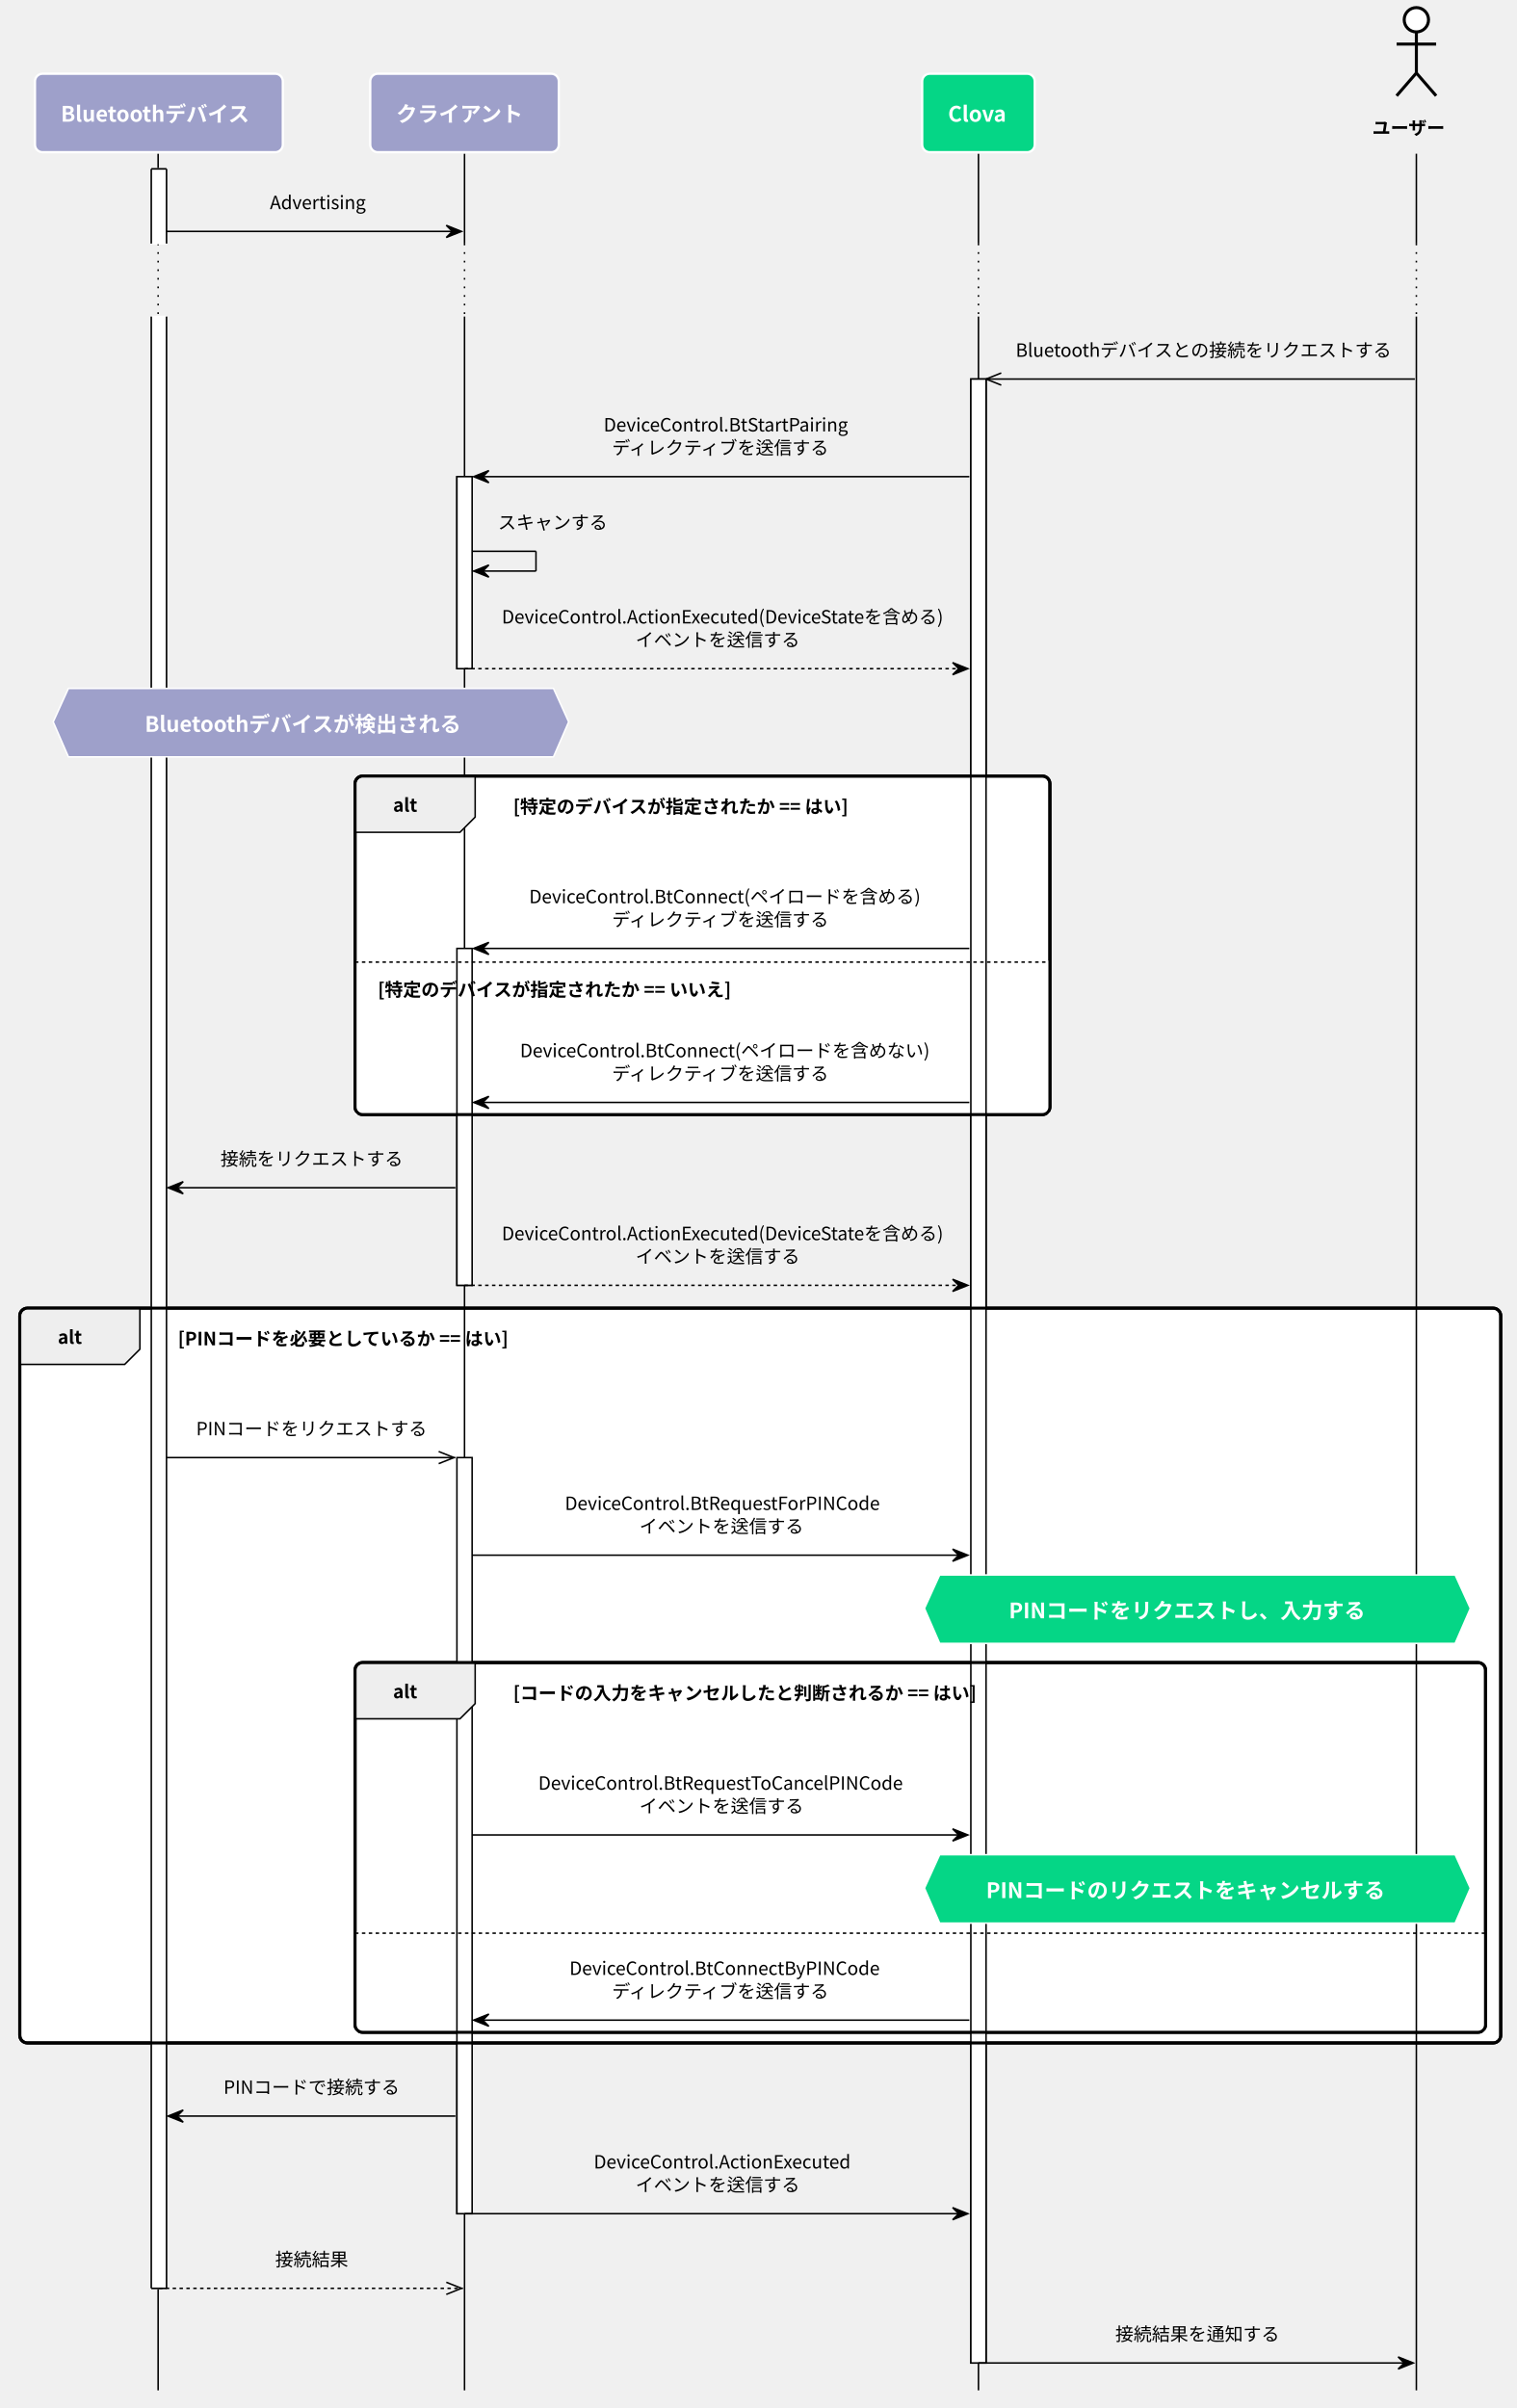
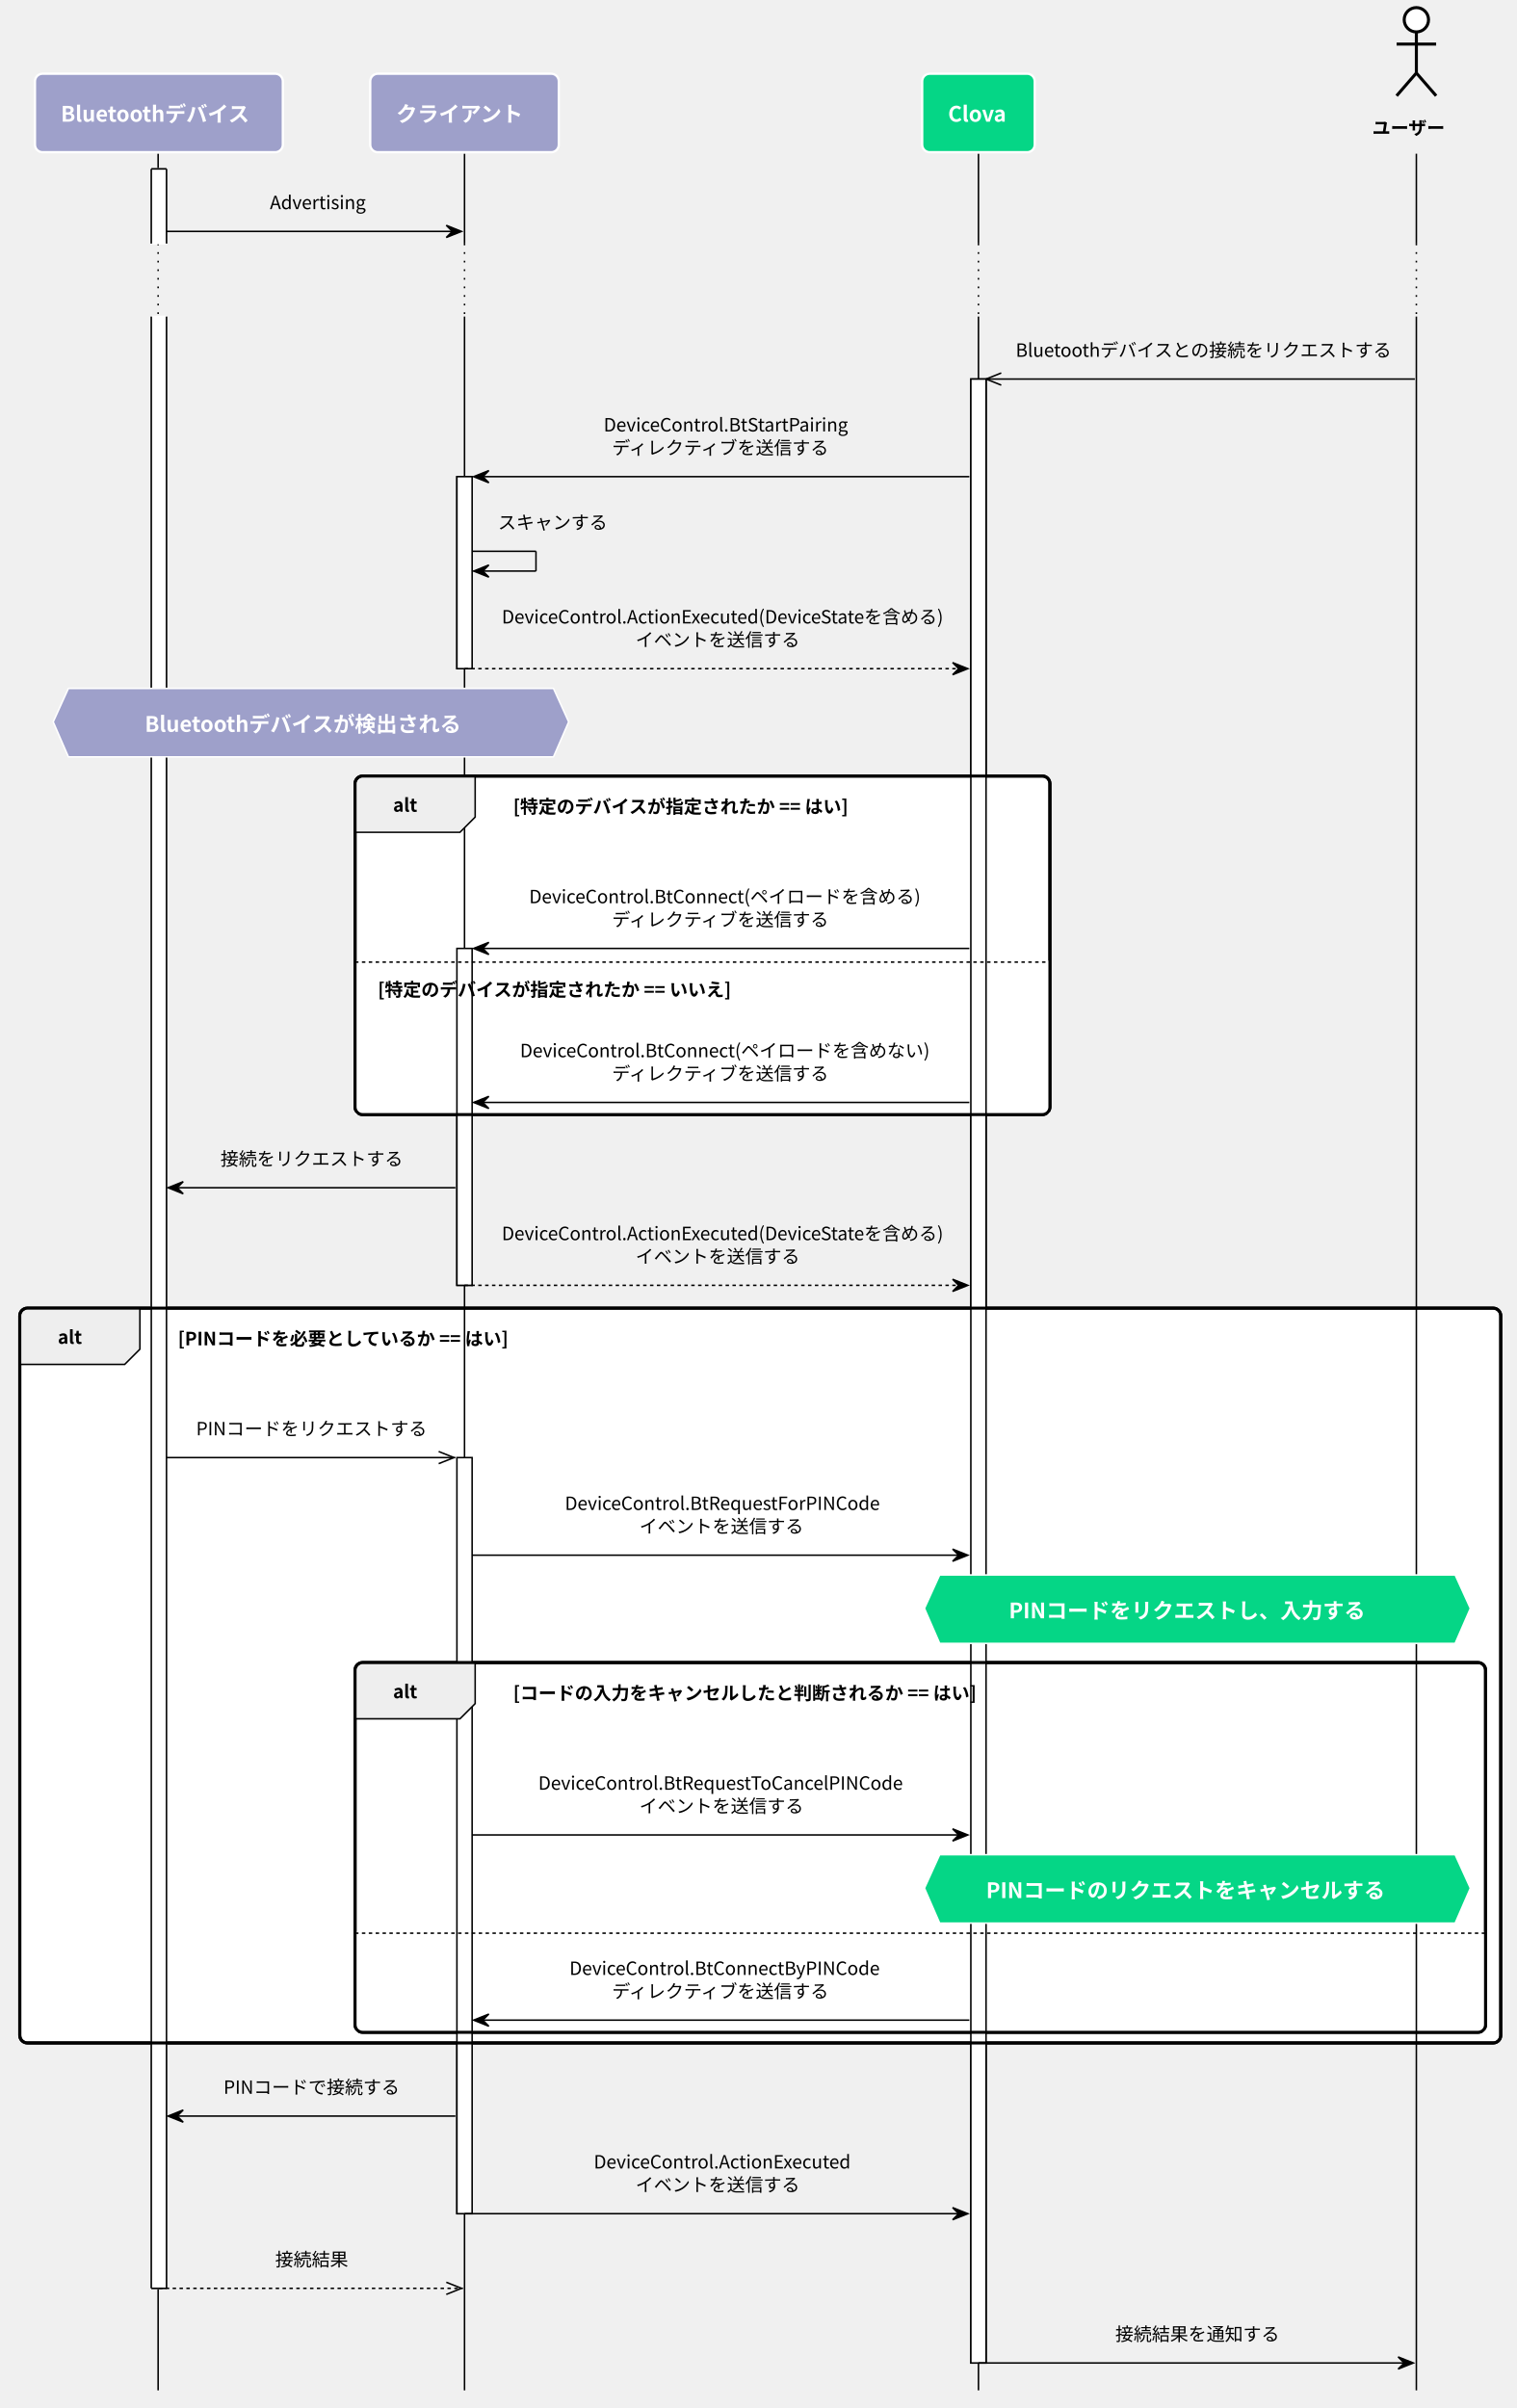
<svg xmlns="http://www.w3.org/2000/svg" contentScriptType="application/ecmascript" contentStyleType="text/css" height="1402.334px" preserveAspectRatio="none" style="width:883px;height:1402px;" version="1.1" viewBox="0 0 883 1402" width="883.541px" zoomAndPan="magnify">
  <defs />
  <g>
    <rect fill="#FFFFFF" height="43.463" style="stroke: #FFFFFF; stroke-width: 0.885;" width="8.853" x="88.088" y="98.353" />
    <line style="stroke: #000000; stroke-width: 0.885;" x1="88.088" x2="88.088" y1="98.353" y2="141.816" />
    <line style="stroke: #000000; stroke-width: 0.885;" x1="96.942" x2="96.942" y1="98.353" y2="141.816" />
    <line style="stroke: #000000; stroke-width: 0.885;" x1="88.088" x2="96.942" y1="98.353" y2="98.353" />
    <rect fill="#FFFFFF" height="1148.014" style="stroke: #FFFFFF; stroke-width: 0.885;" width="8.853" x="88.088" y="184.311" />
    <line style="stroke: #000000; stroke-width: 0.885;" x1="88.088" x2="88.088" y1="184.311" y2="1332.325" />
    <line style="stroke: #000000; stroke-width: 0.885;" x1="96.942" x2="96.942" y1="184.311" y2="1332.325" />
    <line style="stroke: #000000; stroke-width: 0.885;" x1="88.088" x2="96.942" y1="1332.325" y2="1332.325" />
    <rect fill="#FFFFFF" height="111.798" style="stroke: #000000; stroke-width: 0.885;" width="8.853" x="266.036" y="277.518" />
    <rect fill="#FFFFFF" height="196.152" style="stroke: #000000; stroke-width: 0.885;" width="8.853" x="266.036" y="552.199" />
    <rect fill="#FFFFFF" height="440.221" style="stroke: #000000; stroke-width: 0.885;" width="8.853" x="266.036" y="848.641" />
    <rect fill="#FFFFFF" height="1155.097" style="stroke: #000000; stroke-width: 0.885;" width="8.853" x="565.272" y="220.692" />
    <rect fill="#FFFFFF" height="197.12" rx="4.427" ry="4.427" style="stroke: #000000; stroke-width: 1.771;" width="404.587" x="206.72" y="451.827" />
    <rect fill="#FFFFFF" height="89.665" style="stroke: none; stroke-width: 0.885;" width="404.587" x="206.72" y="559.282" />
    <rect fill="#FFFFFF" height="427.827" rx="4.427" ry="4.427" style="stroke: #000000; stroke-width: 1.771;" width="862.294" x="11.509" y="761.631" />
    <rect fill="#FFFFFF" height="215.283" rx="4.427" ry="4.427" style="stroke: #000000; stroke-width: 1.771;" width="658.229" x="206.72" y="967.978" />
    <rect fill="#FFFFFF" height="58.597" style="stroke: none; stroke-width: 0.885;" width="658.229" x="206.72" y="1124.664" />
    <line style="stroke: #000000; stroke-width: 0.885;" x1="92.072" x2="92.072" y1="89.499" y2="141.816" />
    <line style="stroke: #000000; stroke-width: 0.885; stroke-dasharray: 1.0,4.0;" x1="92.072" x2="92.072" y1="141.816" y2="184.311" />
    <line style="stroke: #000000; stroke-width: 0.885;" x1="92.072" x2="92.072" y1="184.311" y2="1391.724" />
    <line style="stroke: #000000; stroke-width: 0.885;" x1="270.463" x2="270.463" y1="89.499" y2="141.816" />
    <line style="stroke: #000000; stroke-width: 0.885; stroke-dasharray: 1.0,4.0;" x1="270.463" x2="270.463" y1="141.816" y2="184.311" />
    <line style="stroke: #000000; stroke-width: 0.885;" x1="270.463" x2="270.463" y1="184.311" y2="1391.724" />
    <line style="stroke: #000000; stroke-width: 0.885;" x1="569.698" x2="569.698" y1="89.499" y2="141.816" />
    <line style="stroke: #000000; stroke-width: 0.885; stroke-dasharray: 1.0,4.0;" x1="569.698" x2="569.698" y1="141.816" y2="184.311" />
    <line style="stroke: #000000; stroke-width: 0.885;" x1="569.698" x2="569.698" y1="184.311" y2="1391.724" />
    <line style="stroke: #000000; stroke-width: 0.885;" x1="824.668" x2="824.668" y1="89.499" y2="141.816" />
    <line style="stroke: #000000; stroke-width: 0.885; stroke-dasharray: 1.0,4.0;" x1="824.668" x2="824.668" y1="141.816" y2="184.311" />
    <line style="stroke: #000000; stroke-width: 0.885;" x1="824.668" x2="824.668" y1="184.311" y2="1391.724" />
    <rect fill="#9EA0CA" height="45.69" rx="4.427" ry="4.427" style="stroke: #FFFFFF; stroke-width: 1.328;" width="144.306" x="20.362" y="42.924" />
-     <text fill="#FFFFFF" font-family="Noto Sans CJK KR" font-size="12.394" font-weight="bold" lengthAdjust="spacingAndGlyphs" textLength="114.205" x="35.413" y="70.841">Bluetoothデバイス</text>
+     <text fill="#FFFFFF" font-family="Noto Sans CJK JP" font-size="12.394" font-weight="bold" lengthAdjust="spacingAndGlyphs" textLength="114.205" x="35.413" y="70.841">Bluetoothデバイス</text>
    <rect fill="#9EA0CA" height="45.69" rx="4.427" ry="4.427" style="stroke: #FFFFFF; stroke-width: 1.328;" width="109.779" x="215.573" y="42.924" />
-     <text fill="#FFFFFF" font-family="Noto Sans CJK KR" font-size="12.394" font-weight="bold" lengthAdjust="spacingAndGlyphs" textLength="79.678" x="230.624" y="70.841">クライアント</text>
+     <text fill="#FFFFFF" font-family="Noto Sans CJK JP" font-size="12.394" font-weight="bold" lengthAdjust="spacingAndGlyphs" textLength="79.678" x="230.624" y="70.841">クライアント</text>
    <rect fill="#05D686" height="45.69" rx="4.427" ry="4.427" style="stroke: #FFFFFF; stroke-width: 1.328;" width="65.513" x="536.942" y="42.924" />
-     <text fill="#FFFFFF" font-family="Noto Sans CJK KR" font-size="12.394" font-weight="bold" lengthAdjust="spacingAndGlyphs" textLength="35.413" x="551.992" y="70.841">Clova</text>
-     <text fill="#000000" font-family="Noto Sans CJK KR" font-size="10.624" font-weight="bold" lengthAdjust="spacingAndGlyphs" textLength="46.036" x="798.994" y="78.312">ユーザー</text>
+     <text fill="#FFFFFF" font-family="Noto Sans CJK JP" font-size="12.394" font-weight="bold" lengthAdjust="spacingAndGlyphs" textLength="35.413" x="551.992" y="70.841">Clova</text>
+     <text fill="#000000" font-family="Noto Sans CJK JP" font-size="10.624" font-weight="bold" lengthAdjust="spacingAndGlyphs" textLength="46.036" x="798.994" y="78.312">ユーザー</text>
    <ellipse cx="824.668" cy="11.509" fill="#FFFFFF" rx="7.082" ry="7.082" style="stroke: #000000; stroke-width: 1.771;" />
    <path d="M824.668,18.591 L824.668,42.495 M813.159,25.674 L836.177,25.674 M824.668,42.495 L813.159,55.775 M824.668,42.495 L836.177,55.775 " fill="none" style="stroke: #000000; stroke-width: 1.771;" />
    <rect fill="#FFFFFF" height="43.463" style="stroke: #FFFFFF; stroke-width: 0.885;" width="8.853" x="88.088" y="98.353" />
    <line style="stroke: #000000; stroke-width: 0.885;" x1="88.088" x2="88.088" y1="98.353" y2="141.816" />
    <line style="stroke: #000000; stroke-width: 0.885;" x1="96.942" x2="96.942" y1="98.353" y2="141.816" />
    <line style="stroke: #000000; stroke-width: 0.885;" x1="88.088" x2="96.942" y1="98.353" y2="98.353" />
    <rect fill="#FFFFFF" height="1148.014" style="stroke: #FFFFFF; stroke-width: 0.885;" width="8.853" x="88.088" y="184.311" />
    <line style="stroke: #000000; stroke-width: 0.885;" x1="88.088" x2="88.088" y1="184.311" y2="1332.325" />
    <line style="stroke: #000000; stroke-width: 0.885;" x1="96.942" x2="96.942" y1="184.311" y2="1332.325" />
    <line style="stroke: #000000; stroke-width: 0.885;" x1="88.088" x2="96.942" y1="1332.325" y2="1332.325" />
    <rect fill="#FFFFFF" height="111.798" style="stroke: #000000; stroke-width: 0.885;" width="8.853" x="266.036" y="277.518" />
    <rect fill="#FFFFFF" height="196.152" style="stroke: #000000; stroke-width: 0.885;" width="8.853" x="266.036" y="552.199" />
    <rect fill="#FFFFFF" height="440.221" style="stroke: #000000; stroke-width: 0.885;" width="8.853" x="266.036" y="848.641" />
    <rect fill="#FFFFFF" height="1155.097" style="stroke: #000000; stroke-width: 0.885;" width="8.853" x="565.272" y="220.692" />
    <polygon fill="#000000" points="259.839,131.192,268.692,134.733,259.839,138.275,263.38,134.733" style="stroke: #000000; stroke-width: 0.885;" />
    <line style="stroke: #000000; stroke-width: 0.885;" x1="96.942" x2="265.151" y1="134.733" y2="134.733" />
-     <text fill="#000000" font-family="Noto Sans CJK KR" font-size="10.624" lengthAdjust="spacingAndGlyphs" textLength="53.119" x="157.143" y="121.775">Advertising</text>
+     <text fill="#000000" font-family="Noto Sans CJK JP" font-size="10.624" lengthAdjust="spacingAndGlyphs" textLength="53.119" x="157.143" y="121.775">Advertising</text>
    <line style="stroke: #000000; stroke-width: 0.885;" x1="574.125" x2="582.978" y1="220.692" y2="217.15" />
    <line style="stroke: #000000; stroke-width: 0.885;" x1="574.125" x2="582.978" y1="220.692" y2="224.233" />
    <line style="stroke: #000000; stroke-width: 0.885;" x1="574.125" x2="823.783" y1="220.692" y2="220.692" />
-     <text fill="#000000" font-family="Noto Sans CJK KR" font-size="10.624" lengthAdjust="spacingAndGlyphs" textLength="216.016" x="591.388" y="207.734">Bluetoothデバイスとの接続をリクエストする</text>
+     <text fill="#000000" font-family="Noto Sans CJK JP" font-size="10.624" lengthAdjust="spacingAndGlyphs" textLength="216.016" x="591.388" y="207.734">Bluetoothデバイスとの接続をリクエストする</text>
    <polygon fill="#000000" points="284.628,273.976,275.775,277.518,284.628,281.059,281.087,277.518" style="stroke: #000000; stroke-width: 0.885;" />
    <line style="stroke: #000000; stroke-width: 0.885;" x1="279.316" x2="564.386" y1="277.518" y2="277.518" />
-     <text fill="#000000" font-family="Noto Sans CJK KR" font-size="10.624" lengthAdjust="spacingAndGlyphs" textLength="137.223" x="351.469" y="251.197">DeviceControl.BtStartPairing</text>
-     <text fill="#000000" font-family="Noto Sans CJK KR" font-size="10.624" lengthAdjust="spacingAndGlyphs" textLength="127.485" x="356.338" y="264.56">ディレクティブを送信する</text>
+     <text fill="#000000" font-family="Noto Sans CJK JP" font-size="10.624" lengthAdjust="spacingAndGlyphs" textLength="137.223" x="351.469" y="251.197">DeviceControl.BtStartPairing</text>
+     <text fill="#000000" font-family="Noto Sans CJK JP" font-size="10.624" lengthAdjust="spacingAndGlyphs" textLength="127.485" x="356.338" y="264.56">ディレクティブを送信する</text>
    <line style="stroke: #000000; stroke-width: 0.885;" x1="274.889" x2="312.072" y1="320.981" y2="320.981" />
    <line style="stroke: #000000; stroke-width: 0.885;" x1="312.072" x2="312.072" y1="320.981" y2="332.49" />
    <line style="stroke: #000000; stroke-width: 0.885;" x1="275.775" x2="312.072" y1="332.49" y2="332.49" />
    <polygon fill="#000000" points="284.628,328.949,275.775,332.49,284.628,336.031,281.087,332.49" style="stroke: #000000; stroke-width: 0.885;" />
-     <text fill="#000000" font-family="Noto Sans CJK KR" font-size="10.624" lengthAdjust="spacingAndGlyphs" textLength="63.742" x="289.94" y="308.023">スキャンする</text>
+     <text fill="#000000" font-family="Noto Sans CJK JP" font-size="10.624" lengthAdjust="spacingAndGlyphs" textLength="63.742" x="289.94" y="308.023">スキャンする</text>
    <polygon fill="#000000" points="554.648,385.775,563.501,389.316,554.648,392.857,558.189,389.316" style="stroke: #000000; stroke-width: 0.885;" />
    <line style="stroke: #000000; stroke-width: 0.885; stroke-dasharray: 2.0,2.0;" x1="270.463" x2="559.96" y1="389.316" y2="389.316" />
-     <text fill="#000000" font-family="Noto Sans CJK KR" font-size="10.624" lengthAdjust="spacingAndGlyphs" textLength="251.429" x="292.153" y="362.995">DeviceControl.ActionExecuted(DeviceStateを含める)</text>
-     <text fill="#000000" font-family="Noto Sans CJK KR" font-size="10.624" lengthAdjust="spacingAndGlyphs" textLength="95.614" x="370.06" y="376.358">イベントを送信する</text>
+     <text fill="#000000" font-family="Noto Sans CJK JP" font-size="10.624" lengthAdjust="spacingAndGlyphs" textLength="251.429" x="292.153" y="362.995">DeviceControl.ActionExecuted(DeviceStateを含める)</text>
+     <text fill="#000000" font-family="Noto Sans CJK JP" font-size="10.624" lengthAdjust="spacingAndGlyphs" textLength="95.614" x="370.06" y="376.358">イベントを送信する</text>
    <polygon fill="#9EA0CA" points="39.839,400.825,322.253,400.825,331.107,420.302,322.253,440.664,39.839,440.664,30.986,420.302,39.839,400.825" style="stroke: #FFFFFF; stroke-width: 0.885;" />
-     <text fill="#FFFFFF" font-family="Noto Sans CJK KR" font-size="12.394" font-weight="bold" lengthAdjust="spacingAndGlyphs" textLength="193.883" x="84.326" y="426.086">Bluetoothデバイスが検出される</text>
+     <text fill="#FFFFFF" font-family="Noto Sans CJK JP" font-size="12.394" font-weight="bold" lengthAdjust="spacingAndGlyphs" textLength="193.883" x="84.326" y="426.086">Bluetoothデバイスが検出される</text>
    <path d="M211.147,451.827 L276.66,451.827 L276.66,475.731 L267.807,484.584 L206.72,484.584 L206.72,456.254 " fill="#EEEEEE" style="stroke: #000000; stroke-width: 0.885;" />
    <rect fill="none" height="197.12" rx="4.427" ry="4.427" style="stroke: #000000; stroke-width: 1.771;" width="404.587" x="206.72" y="451.827" />
-     <text fill="#000000" font-family="Noto Sans CJK KR" font-size="10.624" font-weight="bold" lengthAdjust="spacingAndGlyphs" textLength="12.394" x="228.853" y="472.594">alt</text>
-     <text fill="#000000" font-family="Noto Sans CJK KR" font-size="10.624" font-weight="bold" lengthAdjust="spacingAndGlyphs" textLength="208.934" x="298.793" y="473.479">[特定のデバイスが指定されたか == はい]</text>
+     <text fill="#000000" font-family="Noto Sans CJK JP" font-size="10.624" font-weight="bold" lengthAdjust="spacingAndGlyphs" textLength="12.394" x="228.853" y="472.594">alt</text>
+     <text fill="#000000" font-family="Noto Sans CJK JP" font-size="10.624" font-weight="bold" lengthAdjust="spacingAndGlyphs" textLength="208.934" x="298.793" y="473.479">[特定のデバイスが指定されたか == はい]</text>
    <polygon fill="#000000" points="284.628,548.658,275.775,552.199,284.628,555.741,281.087,552.199" style="stroke: #000000; stroke-width: 0.885;" />
    <line style="stroke: #000000; stroke-width: 0.885;" x1="279.316" x2="564.386" y1="552.199" y2="552.199" />
-     <text fill="#000000" font-family="Noto Sans CJK KR" font-size="10.624" lengthAdjust="spacingAndGlyphs" textLength="223.984" x="308.089" y="525.879">DeviceControl.BtConnect(ペイロードを含める)</text>
-     <text fill="#000000" font-family="Noto Sans CJK KR" font-size="10.624" lengthAdjust="spacingAndGlyphs" textLength="127.485" x="356.338" y="539.241">ディレクティブを送信する</text>
+     <text fill="#000000" font-family="Noto Sans CJK JP" font-size="10.624" lengthAdjust="spacingAndGlyphs" textLength="223.984" x="308.089" y="525.879">DeviceControl.BtConnect(ペイロードを含める)</text>
+     <text fill="#000000" font-family="Noto Sans CJK JP" font-size="10.624" lengthAdjust="spacingAndGlyphs" textLength="127.485" x="356.338" y="539.241">ディレクティブを送信する</text>
    <line style="stroke: #000000; stroke-width: 0.885; stroke-dasharray: 2.0,2.0;" x1="206.72" x2="611.308" y1="560.167" y2="560.167" />
-     <text fill="#000000" font-family="Noto Sans CJK KR" font-size="10.624" font-weight="bold" lengthAdjust="spacingAndGlyphs" textLength="220.443" x="220" y="580.049">[特定のデバイスが指定されたか == いいえ]</text>
+     <text fill="#000000" font-family="Noto Sans CJK JP" font-size="10.624" font-weight="bold" lengthAdjust="spacingAndGlyphs" textLength="220.443" x="220" y="580.049">[特定のデバイスが指定されたか == いいえ]</text>
    <polygon fill="#000000" points="284.628,638.324,275.775,641.865,284.628,645.406,281.087,641.865" style="stroke: #000000; stroke-width: 0.885;" />
    <line style="stroke: #000000; stroke-width: 0.885;" x1="279.316" x2="564.386" y1="641.865" y2="641.865" />
-     <text fill="#000000" font-family="Noto Sans CJK KR" font-size="10.624" lengthAdjust="spacingAndGlyphs" textLength="234.608" x="302.777" y="615.544">DeviceControl.BtConnect(ペイロードを含めない)</text>
-     <text fill="#000000" font-family="Noto Sans CJK KR" font-size="10.624" lengthAdjust="spacingAndGlyphs" textLength="127.485" x="356.338" y="628.907">ディレクティブを送信する</text>
+     <text fill="#000000" font-family="Noto Sans CJK JP" font-size="10.624" lengthAdjust="spacingAndGlyphs" textLength="234.608" x="302.777" y="615.544">DeviceControl.BtConnect(ペイロードを含めない)</text>
+     <text fill="#000000" font-family="Noto Sans CJK JP" font-size="10.624" lengthAdjust="spacingAndGlyphs" textLength="127.485" x="356.338" y="628.907">ディレクティブを送信する</text>
    <polygon fill="#000000" points="106.68,687.984,97.827,691.525,106.68,695.067,103.139,691.525" style="stroke: #000000; stroke-width: 0.885;" />
    <line style="stroke: #000000; stroke-width: 0.885;" x1="101.368" x2="265.151" y1="691.525" y2="691.525" />
-     <text fill="#000000" font-family="Noto Sans CJK KR" font-size="10.624" lengthAdjust="spacingAndGlyphs" textLength="106.237" x="128.37" y="678.567">接続をリクエストする</text>
+     <text fill="#000000" font-family="Noto Sans CJK JP" font-size="10.624" lengthAdjust="spacingAndGlyphs" textLength="106.237" x="128.37" y="678.567">接続をリクエストする</text>
    <polygon fill="#000000" points="554.648,744.81,563.501,748.351,554.648,751.893,558.189,748.351" style="stroke: #000000; stroke-width: 0.885;" />
    <line style="stroke: #000000; stroke-width: 0.885; stroke-dasharray: 2.0,2.0;" x1="270.463" x2="559.96" y1="748.351" y2="748.351" />
-     <text fill="#000000" font-family="Noto Sans CJK KR" font-size="10.624" lengthAdjust="spacingAndGlyphs" textLength="251.429" x="292.153" y="722.031">DeviceControl.ActionExecuted(DeviceStateを含める)</text>
-     <text fill="#000000" font-family="Noto Sans CJK KR" font-size="10.624" lengthAdjust="spacingAndGlyphs" textLength="95.614" x="370.06" y="735.393">イベントを送信する</text>
+     <text fill="#000000" font-family="Noto Sans CJK JP" font-size="10.624" lengthAdjust="spacingAndGlyphs" textLength="251.429" x="292.153" y="722.031">DeviceControl.ActionExecuted(DeviceStateを含める)</text>
+     <text fill="#000000" font-family="Noto Sans CJK JP" font-size="10.624" lengthAdjust="spacingAndGlyphs" textLength="95.614" x="370.06" y="735.393">イベントを送信する</text>
    <path d="M15.936,761.631 L81.449,761.631 L81.449,785.534 L72.596,794.388 L11.509,794.388 L11.509,766.058 " fill="#EEEEEE" style="stroke: #000000; stroke-width: 0.885;" />
    <rect fill="none" height="427.827" rx="4.427" ry="4.427" style="stroke: #000000; stroke-width: 1.771;" width="862.294" x="11.509" y="761.631" />
-     <text fill="#000000" font-family="Noto Sans CJK KR" font-size="10.624" font-weight="bold" lengthAdjust="spacingAndGlyphs" textLength="12.394" x="33.642" y="782.398">alt</text>
-     <text fill="#000000" font-family="Noto Sans CJK KR" font-size="10.624" font-weight="bold" lengthAdjust="spacingAndGlyphs" textLength="202.736" x="103.582" y="783.283">[PINコードを必要としているか == はい]</text>
+     <text fill="#000000" font-family="Noto Sans CJK JP" font-size="10.624" font-weight="bold" lengthAdjust="spacingAndGlyphs" textLength="12.394" x="33.642" y="782.398">alt</text>
+     <text fill="#000000" font-family="Noto Sans CJK JP" font-size="10.624" font-weight="bold" lengthAdjust="spacingAndGlyphs" textLength="202.736" x="103.582" y="783.283">[PINコードを必要としているか == はい]</text>
    <line style="stroke: #000000; stroke-width: 0.885;" x1="264.266" x2="255.412" y1="848.641" y2="845.099" />
    <line style="stroke: #000000; stroke-width: 0.885;" x1="264.266" x2="255.412" y1="848.641" y2="852.182" />
    <line style="stroke: #000000; stroke-width: 0.885;" x1="96.942" x2="265.151" y1="848.641" y2="848.641" />
-     <text fill="#000000" font-family="Noto Sans CJK KR" font-size="10.624" lengthAdjust="spacingAndGlyphs" textLength="134.567" x="114.205" y="835.683">PINコードをリクエストする</text>
+     <text fill="#000000" font-family="Noto Sans CJK JP" font-size="10.624" lengthAdjust="spacingAndGlyphs" textLength="134.567" x="114.205" y="835.683">PINコードをリクエストする</text>
    <polygon fill="#000000" points="554.648,901.925,563.501,905.466,554.648,909.008,558.189,905.466" style="stroke: #000000; stroke-width: 0.885;" />
    <line style="stroke: #000000; stroke-width: 0.885;" x1="274.889" x2="559.96" y1="905.466" y2="905.466" />
-     <text fill="#000000" font-family="Noto Sans CJK KR" font-size="10.624" lengthAdjust="spacingAndGlyphs" textLength="182.374" x="328.893" y="879.146">DeviceControl.BtRequestForPINCode</text>
-     <text fill="#000000" font-family="Noto Sans CJK KR" font-size="10.624" lengthAdjust="spacingAndGlyphs" textLength="95.614" x="372.274" y="892.509">イベントを送信する</text>
+     <text fill="#000000" font-family="Noto Sans CJK JP" font-size="10.624" lengthAdjust="spacingAndGlyphs" textLength="182.374" x="328.893" y="879.146">DeviceControl.BtRequestForPINCode</text>
+     <text fill="#000000" font-family="Noto Sans CJK JP" font-size="10.624" lengthAdjust="spacingAndGlyphs" textLength="95.614" x="372.274" y="892.509">イベントを送信する</text>
    <polygon fill="#05D686" points="547.123,916.976,847.244,916.976,856.097,936.452,847.244,956.815,547.123,956.815,538.27,936.452,547.123,916.976" style="stroke: #FFFFFF; stroke-width: 0.885;" />
-     <text fill="#FFFFFF" font-family="Noto Sans CJK KR" font-size="12.394" font-weight="bold" lengthAdjust="spacingAndGlyphs" textLength="219.557" x="587.404" y="942.236">PINコードをリクエストし、入力する</text>
+     <text fill="#FFFFFF" font-family="Noto Sans CJK JP" font-size="12.394" font-weight="bold" lengthAdjust="spacingAndGlyphs" textLength="219.557" x="587.404" y="942.236">PINコードをリクエストし、入力する</text>
    <path d="M211.147,967.978 L276.66,967.978 L276.66,991.881 L267.807,1000.734 L206.72,1000.734 L206.72,972.404 " fill="#EEEEEE" style="stroke: #000000; stroke-width: 0.885;" />
    <rect fill="none" height="215.283" rx="4.427" ry="4.427" style="stroke: #000000; stroke-width: 1.771;" width="658.229" x="206.72" y="967.978" />
-     <text fill="#000000" font-family="Noto Sans CJK KR" font-size="10.624" font-weight="bold" lengthAdjust="spacingAndGlyphs" textLength="12.394" x="228.853" y="988.745">alt</text>
-     <text fill="#000000" font-family="Noto Sans CJK KR" font-size="10.624" font-weight="bold" lengthAdjust="spacingAndGlyphs" textLength="289.497" x="298.793" y="989.63">[コードの入力をキャンセルしたと判断されるか == はい]</text>
+     <text fill="#000000" font-family="Noto Sans CJK JP" font-size="10.624" font-weight="bold" lengthAdjust="spacingAndGlyphs" textLength="12.394" x="228.853" y="988.745">alt</text>
+     <text fill="#000000" font-family="Noto Sans CJK JP" font-size="10.624" font-weight="bold" lengthAdjust="spacingAndGlyphs" textLength="289.497" x="298.793" y="989.63">[コードの入力をキャンセルしたと判断されるか == はい]</text>
    <polygon fill="#000000" points="554.648,1064.809,563.501,1068.35,554.648,1071.891,558.189,1068.35" style="stroke: #000000; stroke-width: 0.885;" />
    <line style="stroke: #000000; stroke-width: 0.885;" x1="274.889" x2="559.96" y1="1068.35" y2="1068.35" />
-     <text fill="#000000" font-family="Noto Sans CJK KR" font-size="10.624" lengthAdjust="spacingAndGlyphs" textLength="213.36" x="313.4" y="1042.029">DeviceControl.BtRequestToCancelPINCode</text>
-     <text fill="#000000" font-family="Noto Sans CJK KR" font-size="10.624" lengthAdjust="spacingAndGlyphs" textLength="95.614" x="372.274" y="1055.392">イベントを送信する</text>
+     <text fill="#000000" font-family="Noto Sans CJK JP" font-size="10.624" lengthAdjust="spacingAndGlyphs" textLength="213.36" x="313.4" y="1042.029">DeviceControl.BtRequestToCancelPINCode</text>
+     <text fill="#000000" font-family="Noto Sans CJK JP" font-size="10.624" lengthAdjust="spacingAndGlyphs" textLength="95.614" x="372.274" y="1055.392">イベントを送信する</text>
    <polygon fill="#05D686" points="547.123,1079.859,847.244,1079.859,856.097,1099.336,847.244,1119.698,547.123,1119.698,538.27,1099.336,547.123,1079.859" style="stroke: #FFFFFF; stroke-width: 0.885;" />
-     <text fill="#FFFFFF" font-family="Noto Sans CJK KR" font-size="12.394" font-weight="bold" lengthAdjust="spacingAndGlyphs" textLength="246.117" x="574.125" y="1105.12">PINコードのリクエストをキャンセルする</text>
+     <text fill="#FFFFFF" font-family="Noto Sans CJK JP" font-size="12.394" font-weight="bold" lengthAdjust="spacingAndGlyphs" textLength="246.117" x="574.125" y="1105.12">PINコードのリクエストをキャンセルする</text>
    <line style="stroke: #000000; stroke-width: 0.885; stroke-dasharray: 2.0,2.0;" x1="206.72" x2="864.95" y1="1125.55" y2="1125.55" />
    <polygon fill="#000000" points="284.628,1172.637,275.775,1176.178,284.628,1179.72,281.087,1176.178" style="stroke: #000000; stroke-width: 0.885;" />
    <line style="stroke: #000000; stroke-width: 0.885;" x1="279.316" x2="564.386" y1="1176.178" y2="1176.178" />
-     <text fill="#000000" font-family="Noto Sans CJK KR" font-size="10.624" lengthAdjust="spacingAndGlyphs" textLength="177.062" x="331.549" y="1149.858">DeviceControl.BtConnectByPINCode</text>
-     <text fill="#000000" font-family="Noto Sans CJK KR" font-size="10.624" lengthAdjust="spacingAndGlyphs" textLength="127.485" x="356.338" y="1163.22">ディレクティブを送信する</text>
+     <text fill="#000000" font-family="Noto Sans CJK JP" font-size="10.624" lengthAdjust="spacingAndGlyphs" textLength="177.062" x="331.549" y="1149.858">DeviceControl.BtConnectByPINCode</text>
+     <text fill="#000000" font-family="Noto Sans CJK JP" font-size="10.624" lengthAdjust="spacingAndGlyphs" textLength="127.485" x="356.338" y="1163.22">ディレクティブを送信する</text>
    <polygon fill="#000000" points="106.68,1228.495,97.827,1232.036,106.68,1235.577,103.139,1232.036" style="stroke: #000000; stroke-width: 0.885;" />
    <line style="stroke: #000000; stroke-width: 0.885;" x1="101.368" x2="265.151" y1="1232.036" y2="1232.036" />
-     <text fill="#000000" font-family="Noto Sans CJK KR" font-size="10.624" lengthAdjust="spacingAndGlyphs" textLength="102.696" x="130.141" y="1219.078">PINコードで接続する</text>
+     <text fill="#000000" font-family="Noto Sans CJK JP" font-size="10.624" lengthAdjust="spacingAndGlyphs" textLength="102.696" x="130.141" y="1219.078">PINコードで接続する</text>
    <polygon fill="#000000" points="554.648,1285.321,563.501,1288.862,554.648,1292.403,558.189,1288.862" style="stroke: #000000; stroke-width: 0.885;" />
    <line style="stroke: #000000; stroke-width: 0.885;" x1="270.463" x2="559.96" y1="1288.862" y2="1288.862" />
-     <text fill="#000000" font-family="Noto Sans CJK KR" font-size="10.624" lengthAdjust="spacingAndGlyphs" textLength="144.306" x="345.714" y="1262.541">DeviceControl.ActionExecuted</text>
-     <text fill="#000000" font-family="Noto Sans CJK KR" font-size="10.624" lengthAdjust="spacingAndGlyphs" textLength="95.614" x="370.06" y="1275.904">イベントを送信する</text>
+     <text fill="#000000" font-family="Noto Sans CJK JP" font-size="10.624" lengthAdjust="spacingAndGlyphs" textLength="144.306" x="345.714" y="1262.541">DeviceControl.ActionExecuted</text>
+     <text fill="#000000" font-family="Noto Sans CJK JP" font-size="10.624" lengthAdjust="spacingAndGlyphs" textLength="95.614" x="370.06" y="1275.904">イベントを送信する</text>
    <line style="stroke: #000000; stroke-width: 0.885;" x1="268.692" x2="259.839" y1="1332.325" y2="1328.784" />
    <line style="stroke: #000000; stroke-width: 0.885;" x1="268.692" x2="259.839" y1="1332.325" y2="1335.866" />
    <line style="stroke: #000000; stroke-width: 0.885; stroke-dasharray: 2.0,2.0;" x1="92.515" x2="269.577" y1="1332.325" y2="1332.325" />
-     <text fill="#000000" font-family="Noto Sans CJK KR" font-size="10.624" lengthAdjust="spacingAndGlyphs" textLength="42.495" x="160.241" y="1319.367">接続結果</text>
+     <text fill="#000000" font-family="Noto Sans CJK JP" font-size="10.624" lengthAdjust="spacingAndGlyphs" textLength="42.495" x="160.241" y="1319.367">接続結果</text>
    <polygon fill="#000000" points="814.044,1372.247,822.897,1375.789,814.044,1379.33,817.586,1375.789" style="stroke: #000000; stroke-width: 0.885;" />
    <line style="stroke: #000000; stroke-width: 0.885;" x1="569.698" x2="819.356" y1="1375.789" y2="1375.789" />
-     <text fill="#000000" font-family="Noto Sans CJK KR" font-size="10.624" lengthAdjust="spacingAndGlyphs" textLength="95.614" x="649.376" y="1362.83">接続結果を通知する</text>
+     <text fill="#000000" font-family="Noto Sans CJK JP" font-size="10.624" lengthAdjust="spacingAndGlyphs" textLength="95.614" x="649.376" y="1362.83">接続結果を通知する</text>
  </g>
</svg>
